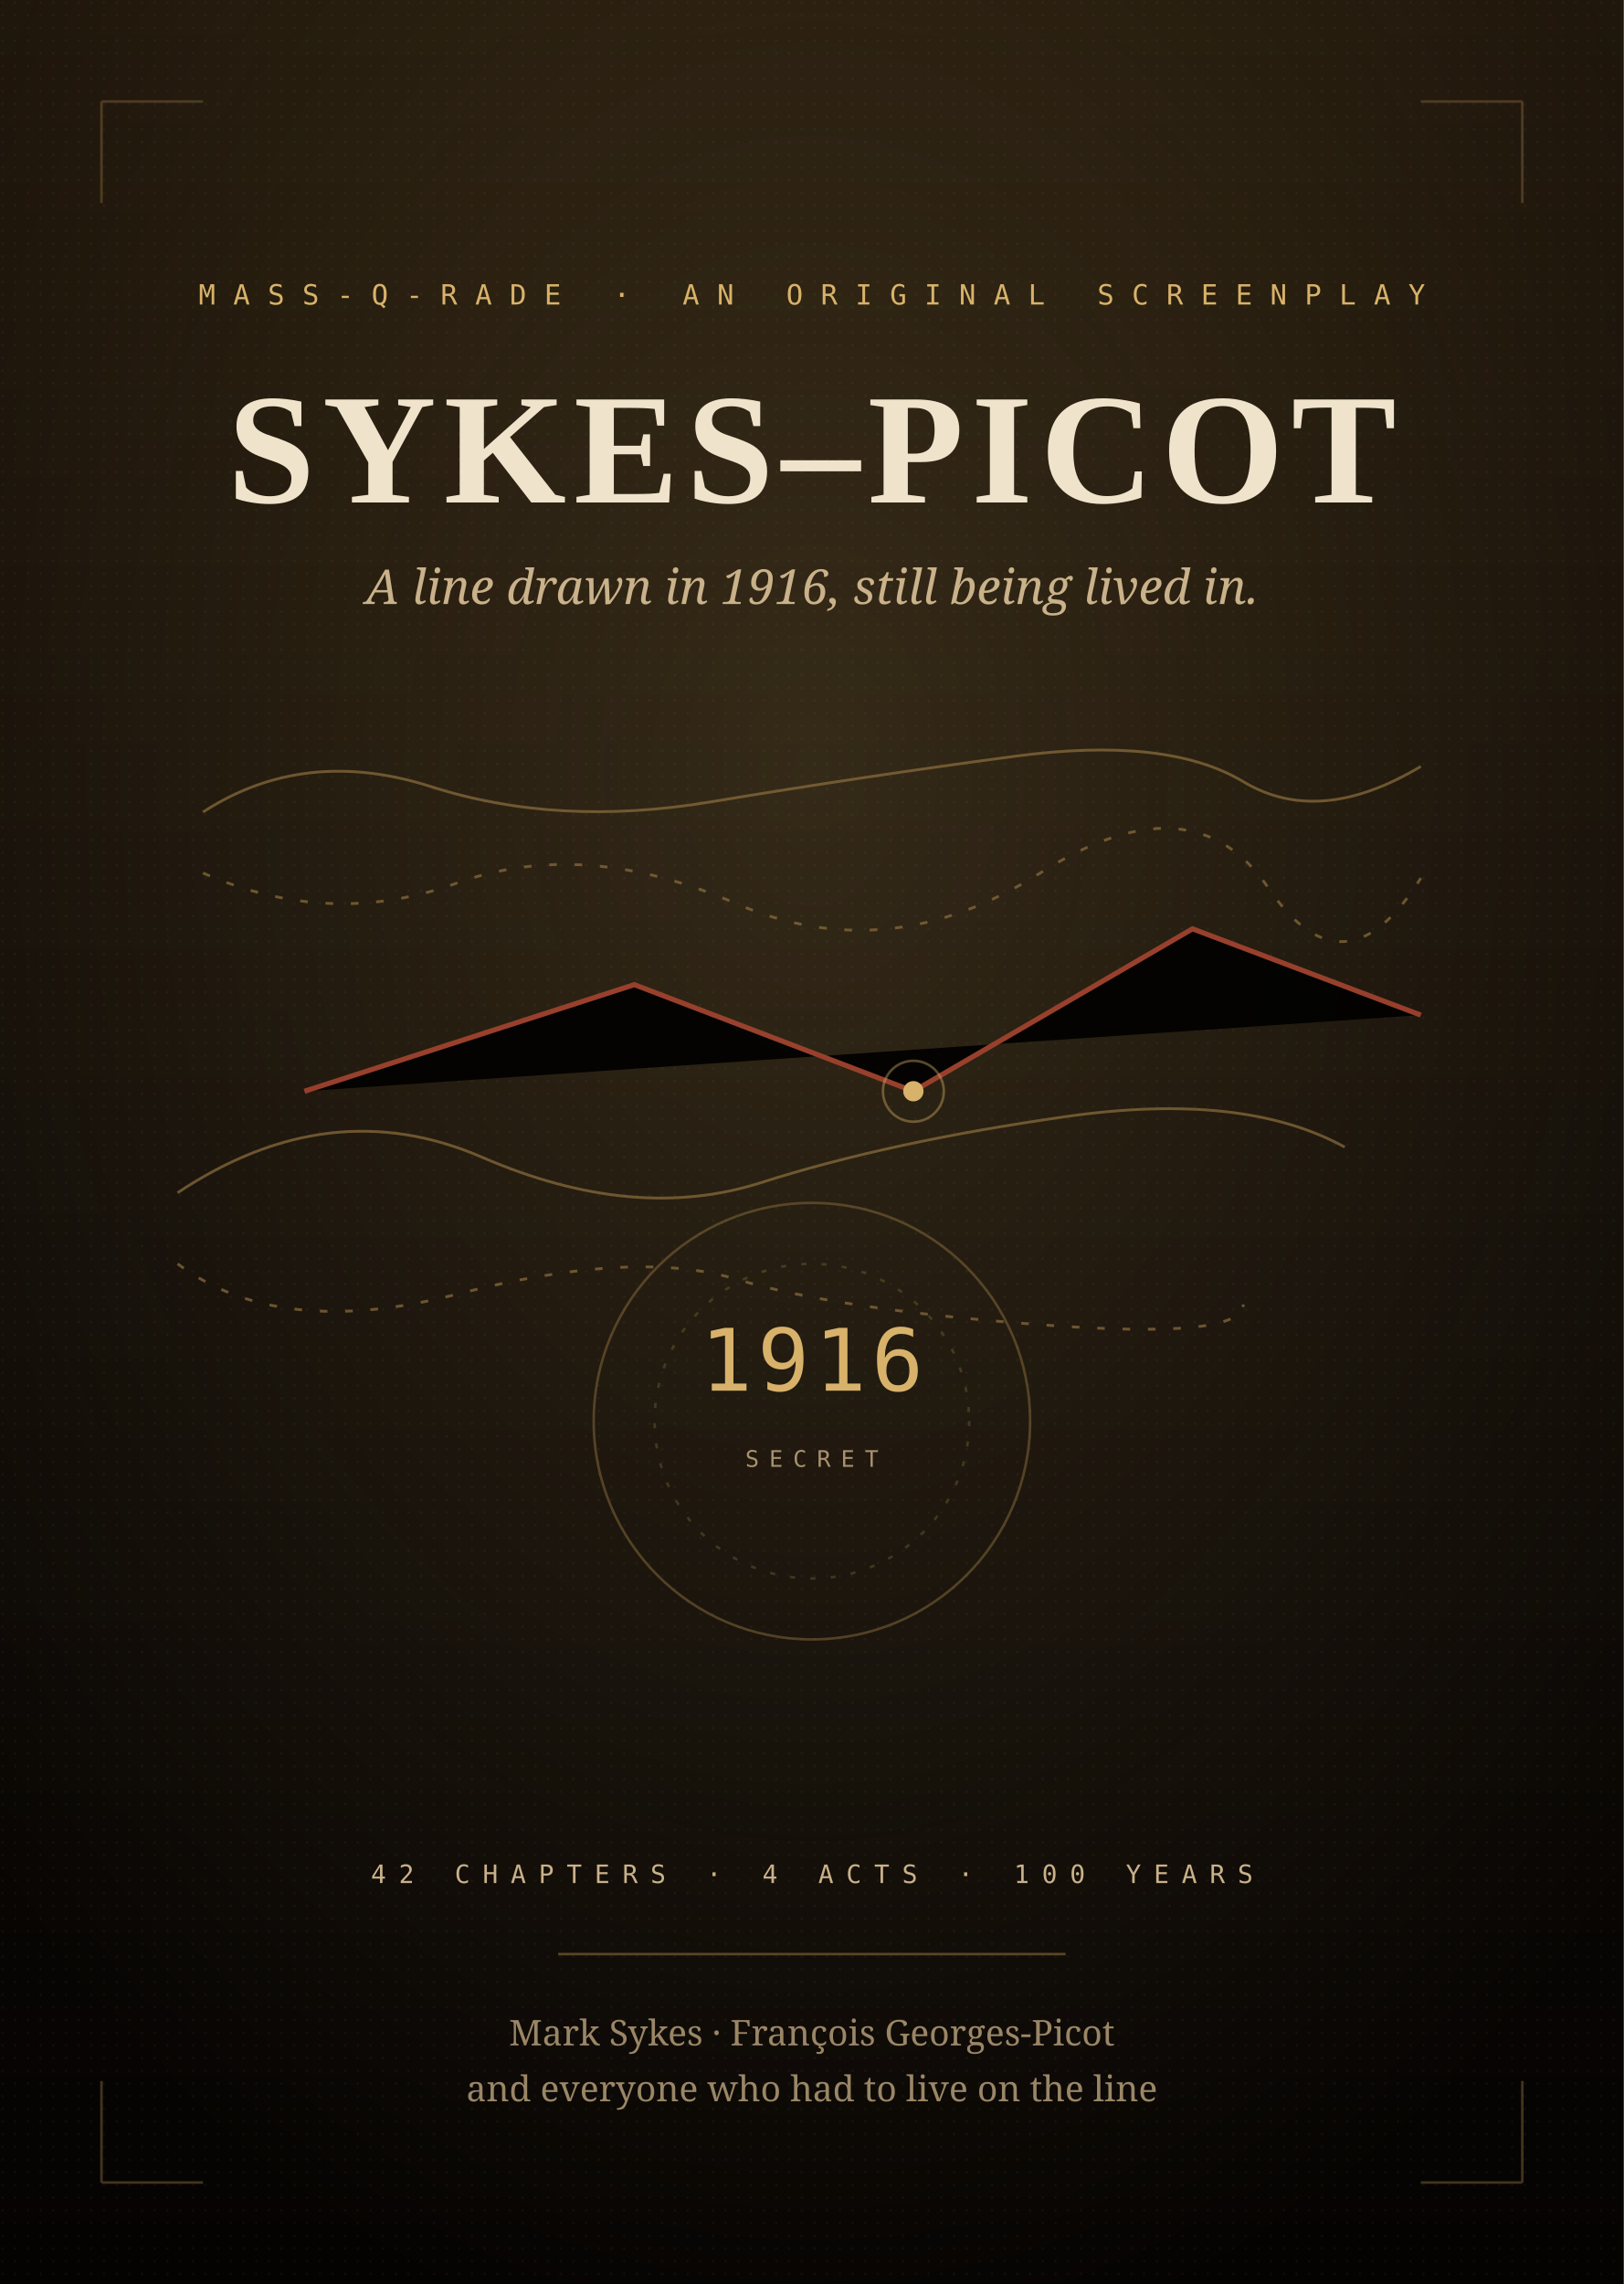
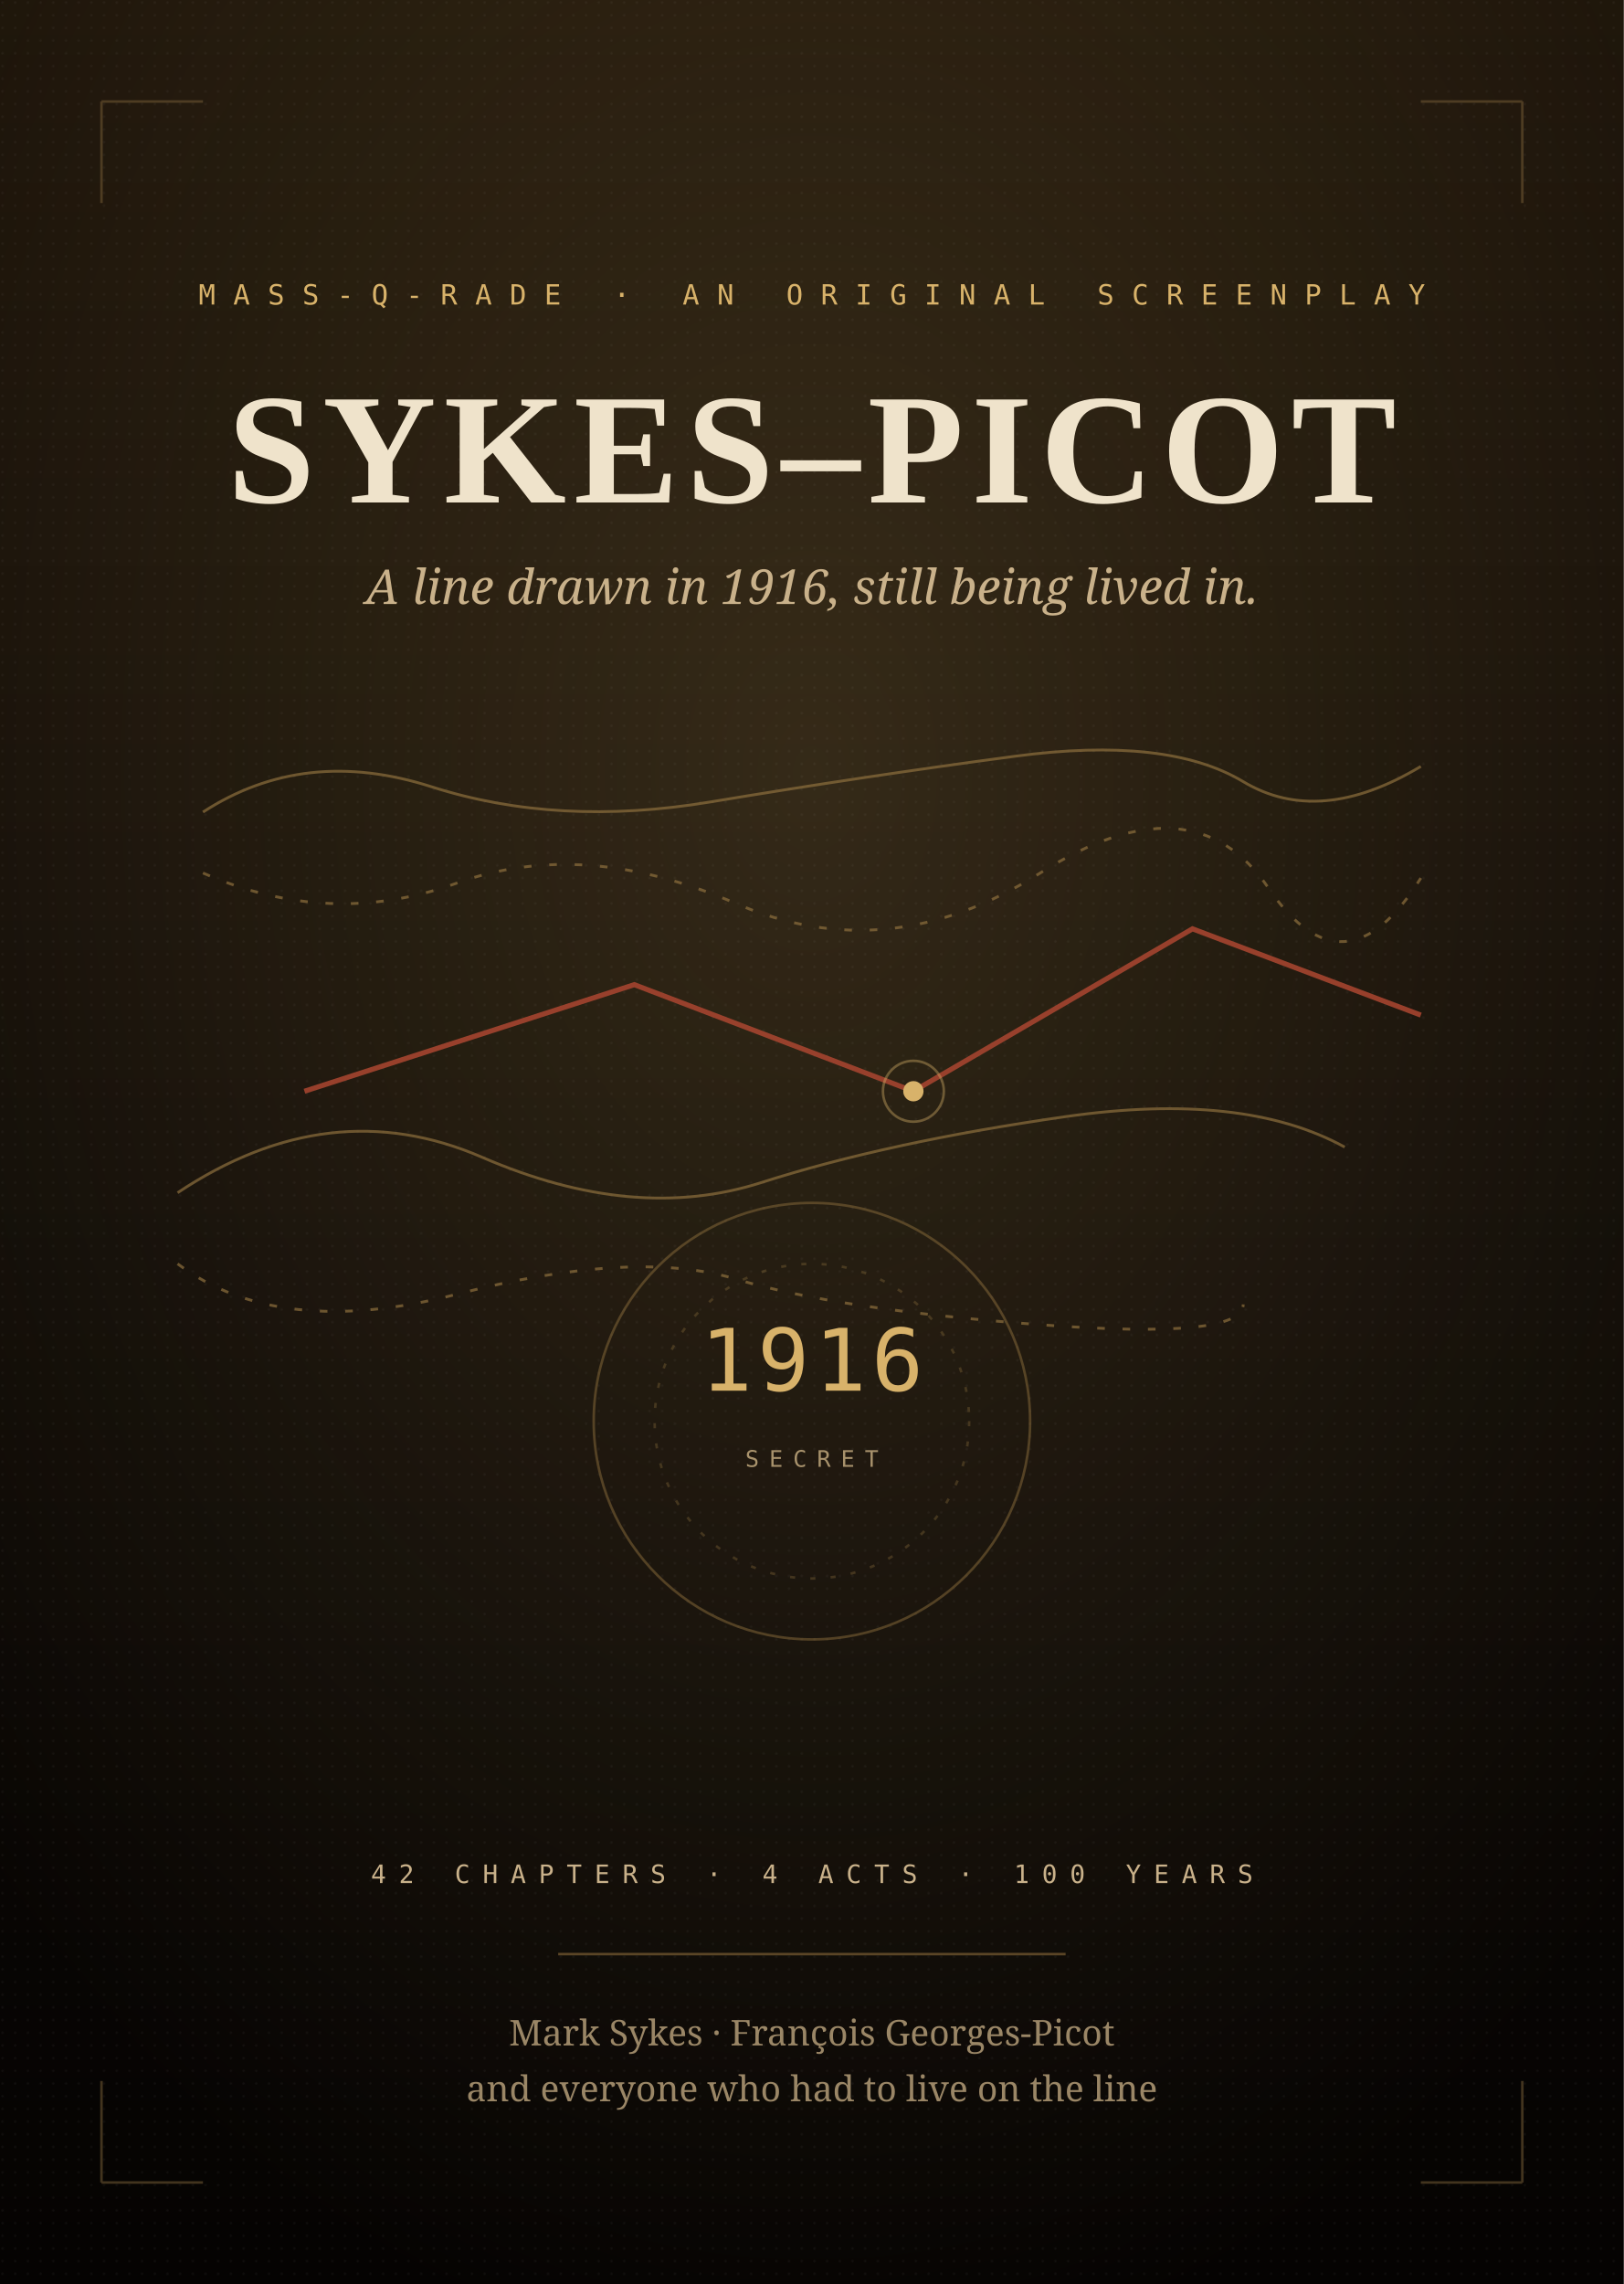
<svg xmlns="http://www.w3.org/2000/svg" width="640" height="900" viewBox="0 0 640 900" role="img" aria-labelledby="pt pd">
  <defs>
    <linearGradient id="pbg" x1="0" y1="0" x2="0" y2="1">
      <stop offset="0" stop-color="#1a1208" />
      <stop offset="0.5" stop-color="#0d0905" />
      <stop offset="1" stop-color="#050302" />
    </linearGradient>
    <radialGradient id="pglow" cx="50%" cy="34%" r="70%">
      <stop offset="0" stop-color="#d8b26a" stop-opacity="0.18" />
      <stop offset="1" stop-color="#d8b26a" stop-opacity="0" />
    </radialGradient>
    <pattern id="pgrain" width="5" height="5" patternUnits="userSpaceOnUse">
      <circle cx="1" cy="1" r="0.5" fill="#fff" opacity="0.04" />
    </pattern>
  </defs>
  <rect width="640" height="900" fill="url(#pbg)" />
  <rect width="640" height="900" fill="url(#pglow)" />
  <rect width="640" height="900" fill="url(#pgrain)" />
  <g fill="none" stroke="#6b5330" stroke-width="1" opacity="0.6">
    <path d="M40 40 h40 M40 40 v40" />
    <path d="M600 40 h-40 M600 40 v40" />
    <path d="M40 860 h40 M40 860 v-40" />
    <path d="M600 860 h-40 M600 860 v-40" />
  </g>
  <text x="320" y="120" text-anchor="middle" font-family="'JetBrains Mono',Consolas,monospace" font-size="11" fill="#d8b26a" letter-spacing="7">MASS-Q-RADE · AN ORIGINAL SCREENPLAY</text>
  <text x="320" y="198" text-anchor="middle" font-family="Georgia,'Times New Roman',serif" font-size="62" font-weight="700" fill="#efe3cb" letter-spacing="3">SYKES–PICOT</text>
  <text x="320" y="238" text-anchor="middle" font-family="Georgia,serif" font-style="italic" font-size="19" fill="#c9b18a">A line drawn in 1916, still being lived in.</text>
  <g fill="none" stroke="#8d6f3d" stroke-width="1.1" opacity="0.7">
    <path d="M80 320 q40 -26 90 -10 t110 6 t120 -18 t90 10 t70 -6" />
    <path d="M80 344 q50 22 100 4 t110 8 t120 -12 t90 6 t60 -4" stroke-dasharray="3 7" />
    <path d="M70 470 q60 -40 120 -14 t110 10 t120 -26 t110 12" />
    <path d="M70 498 q40 30 110 12 t110 -6 t120 18 t80 -8" stroke-dasharray="3 7" />
  </g>
-   <g stroke="#a4442f" stroke-width="2" opacity="0.9">
+   <g fill="none" stroke="#a4442f" stroke-width="2" opacity="0.9">
    <path d="M120 430 L250 388 L360 430 L470 366 L560 400" />
  </g>
  <circle cx="360" cy="430" r="4" fill="#d8b26a" />
  <circle cx="360" cy="430" r="12" fill="none" stroke="#d8b26a" stroke-opacity="0.4" />
  <circle cx="320" cy="560" r="86" fill="none" stroke="#8d6f3d" stroke-opacity="0.5" />
  <circle cx="320" cy="560" r="62" fill="none" stroke="#8d6f3d" stroke-opacity="0.35" stroke-dasharray="2 6" />
  <text x="320" y="548" text-anchor="middle" font-family="'JetBrains Mono',Consolas,monospace" font-size="34" fill="#d8b26a" letter-spacing="2">1916</text>
  <text x="320" y="578" text-anchor="middle" font-family="'JetBrains Mono',Consolas,monospace" font-size="9" fill="#a8926c" letter-spacing="4">SECRET</text>
  <text x="320" y="742" text-anchor="middle" font-family="'JetBrains Mono',Consolas,monospace" font-size="10" fill="#c9b18a" letter-spacing="5">42 CHAPTERS · 4 ACTS · 100 YEARS</text>
  <path d="M220 770 H420" stroke="#5a4526" />
  <text x="320" y="806" text-anchor="middle" font-family="Georgia,serif" font-size="14" fill="#9a8666">Mark Sykes · François Georges-Picot</text>
  <text x="320" y="828" text-anchor="middle" font-family="Georgia,serif" font-size="14" fill="#9a8666">and everyone who had to live on the line</text>
</svg>
